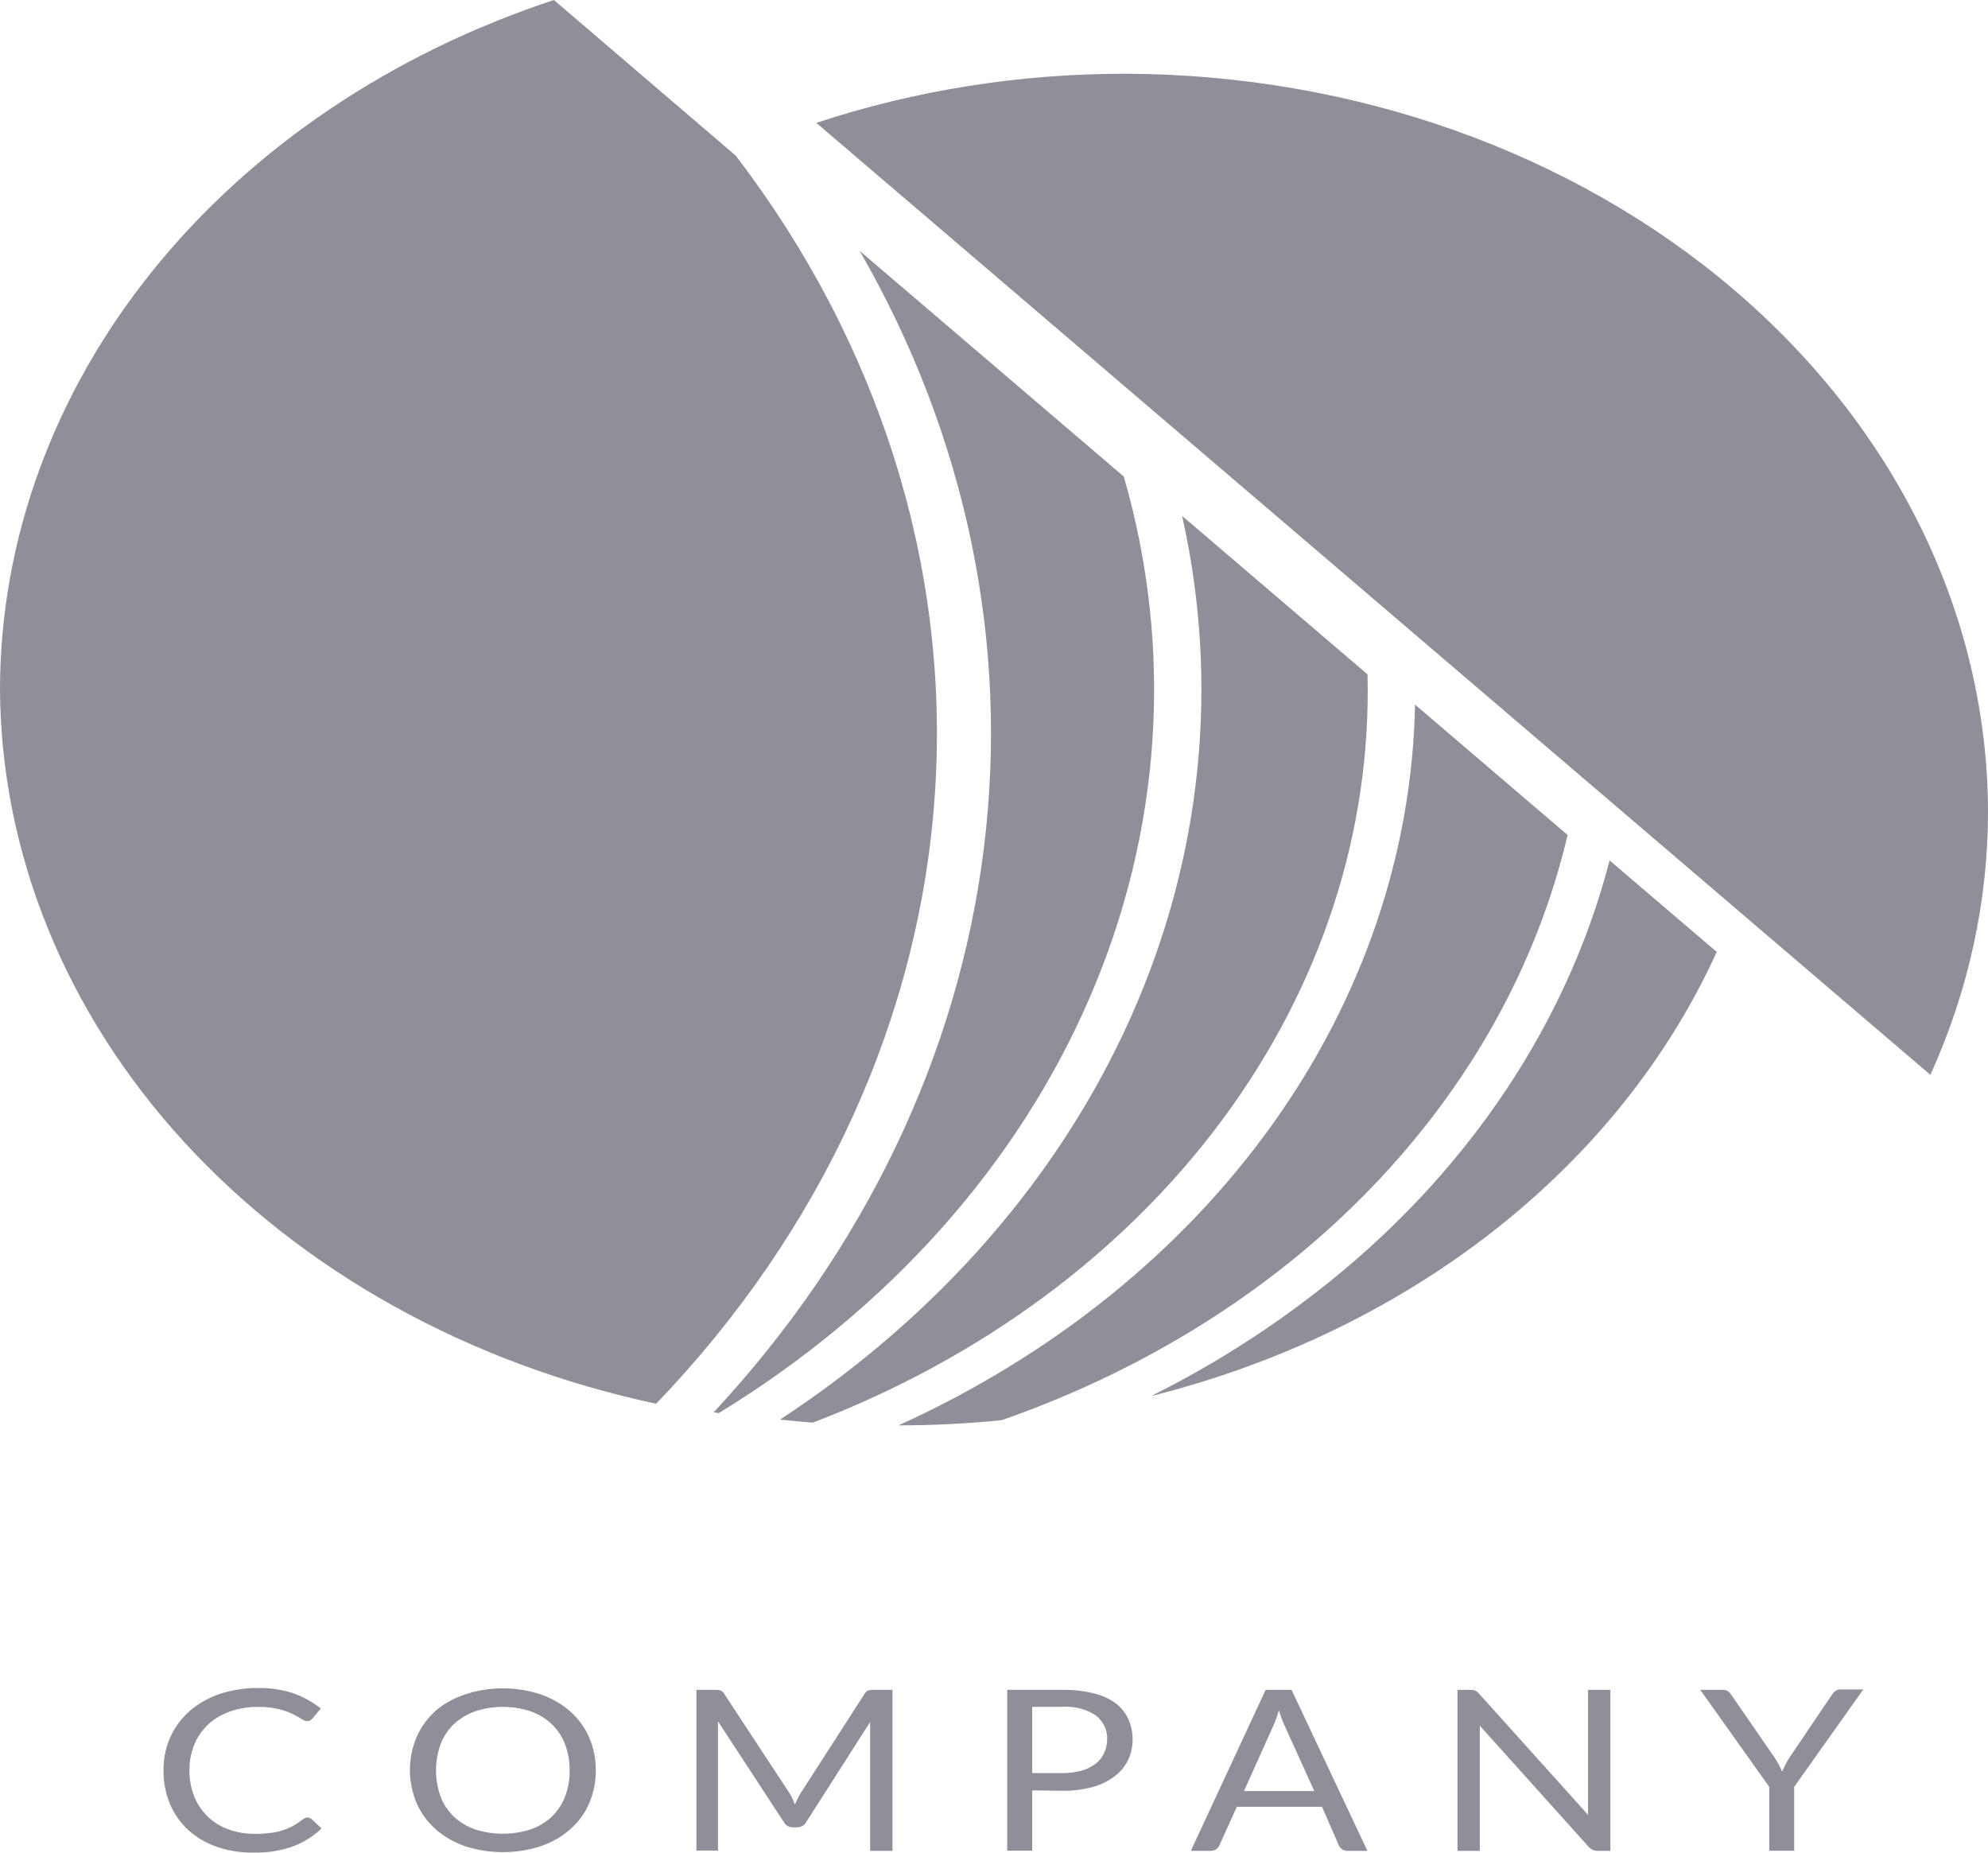
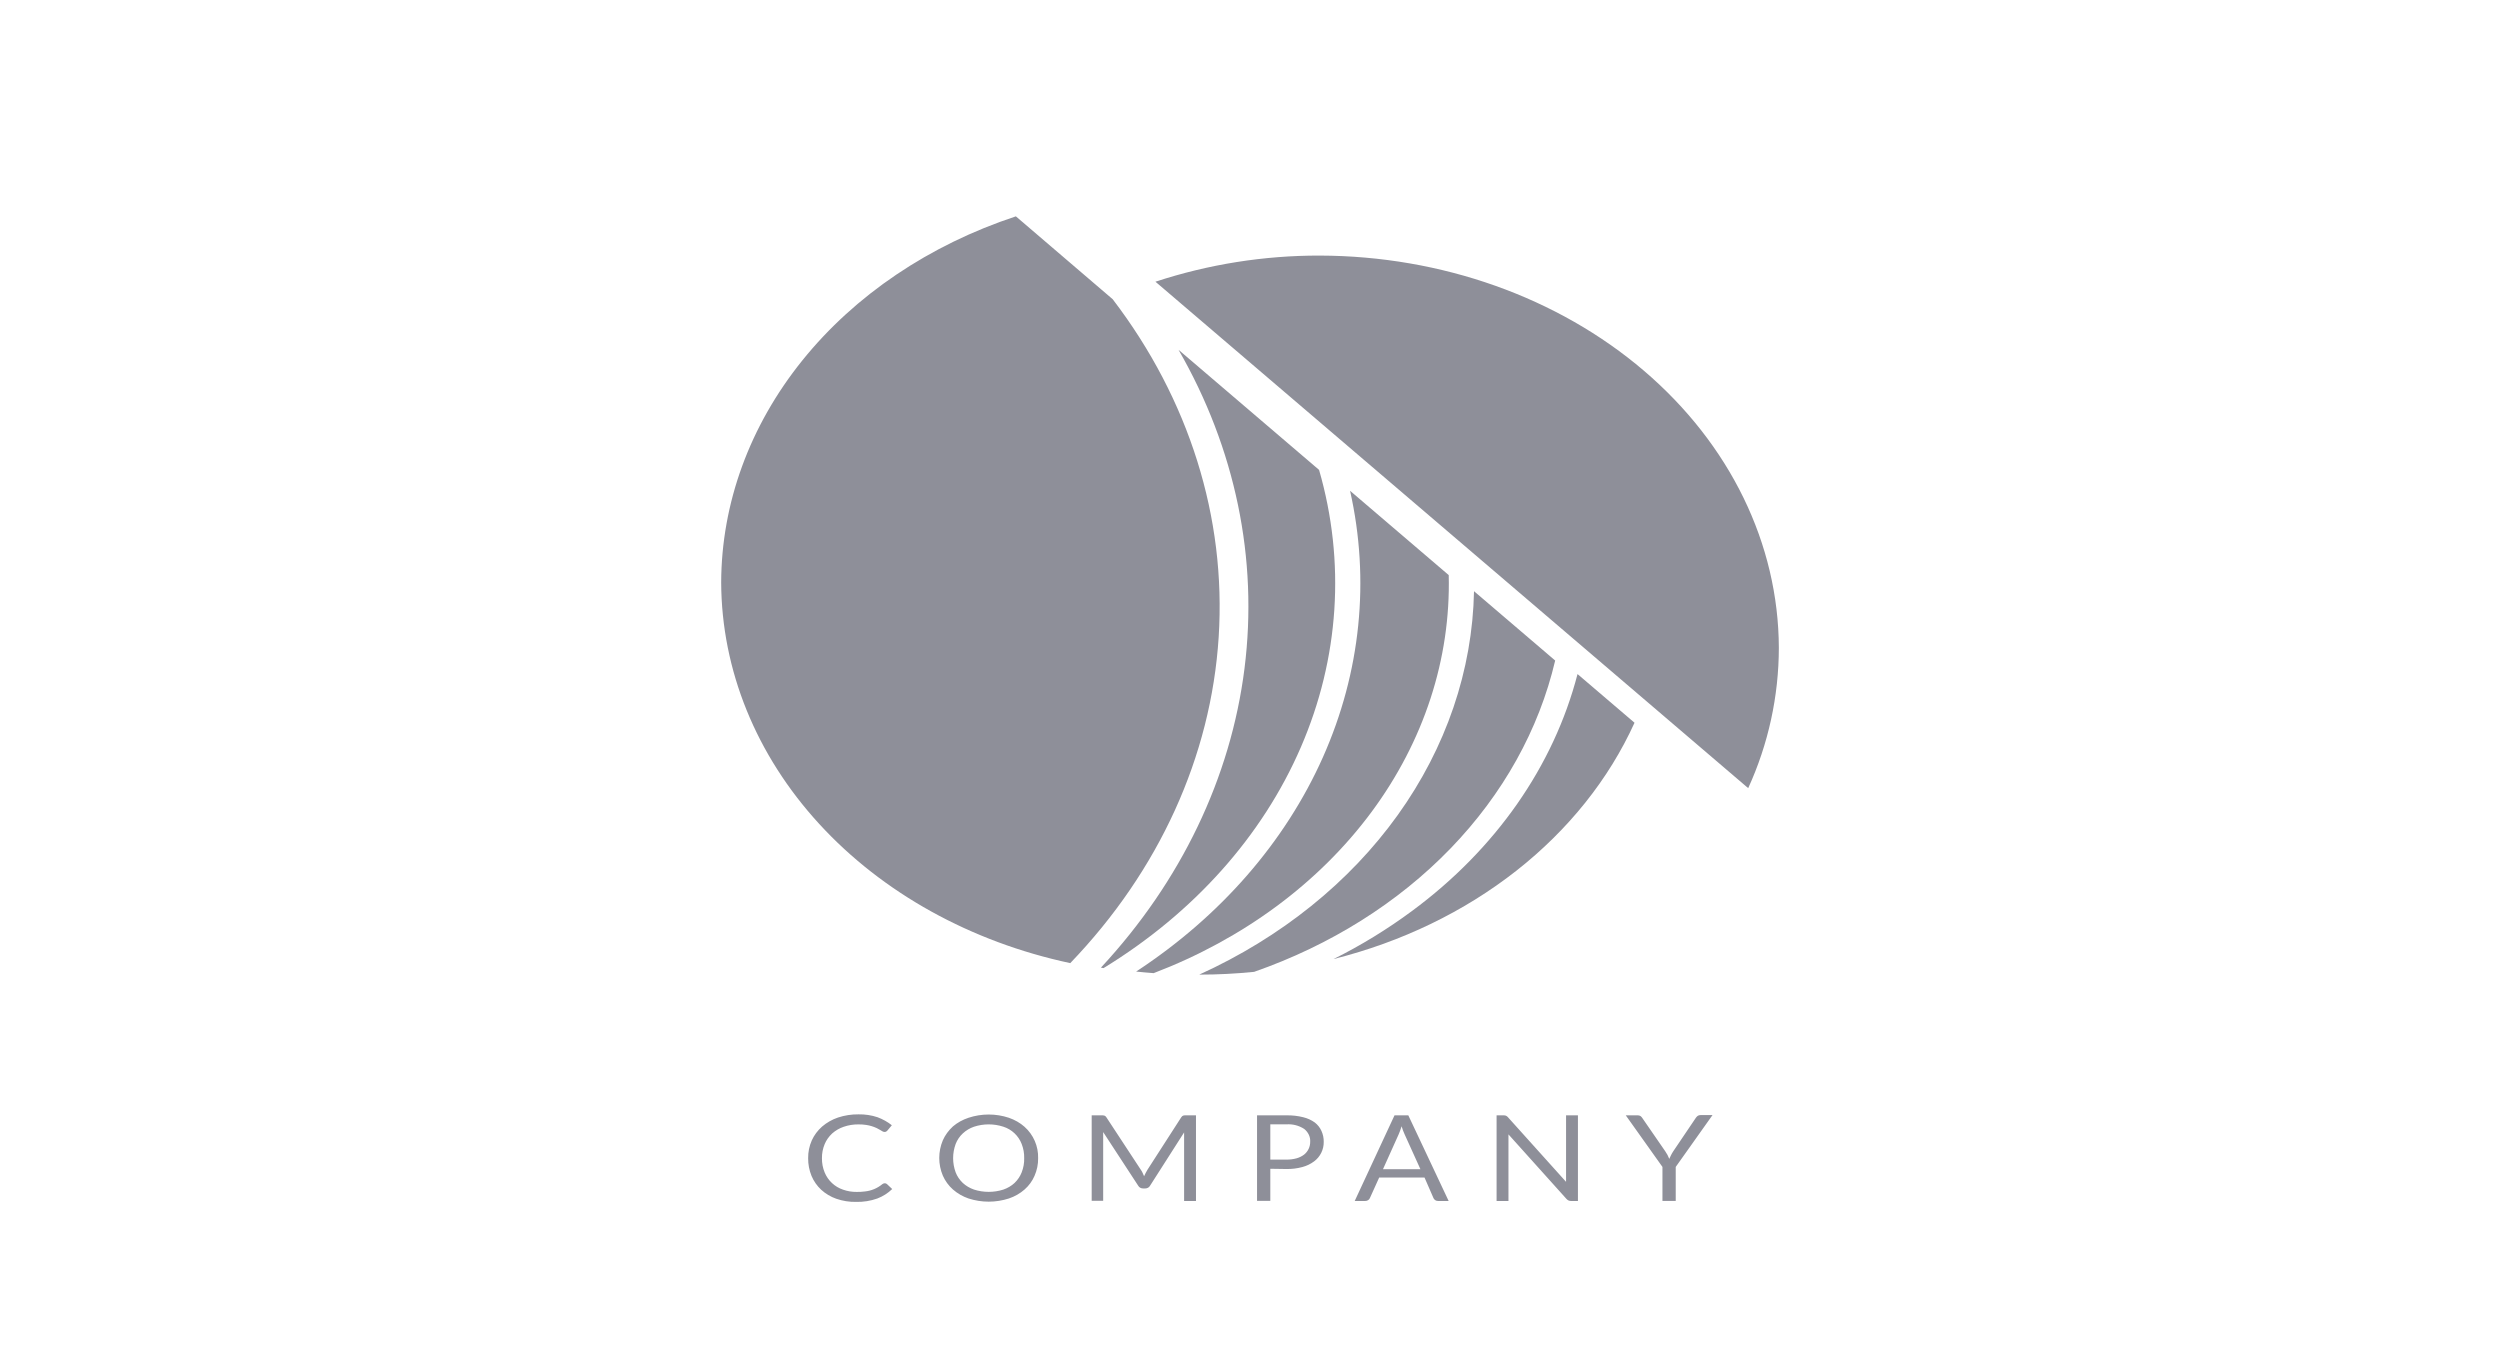
- <svg xmlns="http://www.w3.org/2000/svg" width="44" height="41" viewBox="0 0 44 41" fill="none">
-   <path d="M6.81 40.223C6.826 40.224 6.842 40.227 6.856 40.232C6.871 40.238 6.884 40.246 6.895 40.256L7.116 40.464C6.945 40.632 6.733 40.766 6.495 40.858C6.217 40.958 5.917 41.006 5.615 40.999C5.331 41.004 5.049 40.959 4.786 40.867C4.55 40.783 4.337 40.656 4.163 40.495C3.985 40.328 3.848 40.132 3.76 39.919C3.663 39.682 3.616 39.432 3.619 39.181C3.615 38.928 3.666 38.677 3.771 38.44C3.867 38.226 4.013 38.03 4.199 37.864C4.387 37.702 4.612 37.574 4.861 37.489C5.133 37.399 5.422 37.355 5.714 37.357C5.985 37.352 6.254 37.393 6.506 37.478C6.725 37.559 6.926 37.671 7.1 37.81L6.915 38.032C6.902 38.047 6.886 38.061 6.868 38.072C6.846 38.085 6.82 38.091 6.793 38.089C6.765 38.087 6.737 38.079 6.713 38.065L6.614 38.006L6.476 37.931C6.416 37.903 6.354 37.878 6.291 37.857C6.209 37.832 6.125 37.813 6.04 37.798C5.931 37.781 5.821 37.773 5.711 37.775C5.501 37.773 5.293 37.806 5.098 37.874C4.917 37.937 4.753 38.031 4.618 38.152C4.48 38.281 4.374 38.431 4.306 38.596C4.228 38.783 4.19 38.981 4.193 39.181C4.19 39.383 4.228 39.584 4.306 39.775C4.374 39.938 4.478 40.088 4.613 40.216C4.739 40.336 4.896 40.429 5.071 40.49C5.251 40.554 5.444 40.586 5.639 40.584C5.752 40.586 5.865 40.579 5.976 40.565C6.158 40.546 6.333 40.492 6.487 40.407C6.564 40.364 6.637 40.315 6.705 40.261C6.733 40.238 6.771 40.224 6.81 40.223V40.223Z" fill="#8E8F99" />
-   <path d="M13.186 39.18C13.19 39.431 13.139 39.679 13.037 39.914C12.947 40.127 12.805 40.321 12.621 40.483C12.437 40.646 12.215 40.773 11.969 40.857C11.428 41.033 10.831 41.033 10.291 40.857C10.046 40.772 9.825 40.644 9.642 40.482C9.458 40.317 9.315 40.121 9.222 39.907C9.023 39.432 9.023 38.912 9.222 38.437C9.316 38.223 9.459 38.027 9.642 37.859C9.827 37.702 10.048 37.58 10.291 37.499C10.83 37.319 11.429 37.319 11.969 37.499C12.214 37.584 12.436 37.711 12.62 37.874C12.802 38.038 12.944 38.231 13.037 38.442C13.139 38.678 13.19 38.928 13.186 39.18ZM12.607 39.18C12.611 38.98 12.575 38.781 12.502 38.591C12.44 38.428 12.339 38.278 12.206 38.15C12.077 38.028 11.917 37.933 11.74 37.871C11.347 37.742 10.912 37.742 10.52 37.871C10.342 37.933 10.183 38.028 10.053 38.15C9.918 38.277 9.817 38.427 9.755 38.591C9.615 38.975 9.615 39.386 9.755 39.77C9.817 39.933 9.919 40.083 10.053 40.211C10.183 40.331 10.342 40.426 10.52 40.487C10.913 40.613 11.346 40.613 11.74 40.487C11.917 40.426 12.077 40.331 12.206 40.211C12.339 40.083 12.439 39.932 12.502 39.77C12.576 39.58 12.611 39.38 12.607 39.18V39.18Z" fill="#8E8F99" />
-   <path d="M17.537 39.799L17.594 39.931C17.616 39.884 17.636 39.841 17.658 39.799C17.679 39.754 17.703 39.711 17.73 39.669L19.14 37.478C19.168 37.44 19.193 37.417 19.22 37.41C19.258 37.4 19.297 37.396 19.336 37.398H19.753V40.961H19.259V38.341C19.259 38.308 19.259 38.27 19.259 38.23C19.256 38.19 19.256 38.149 19.259 38.108L17.84 40.329C17.822 40.363 17.793 40.391 17.757 40.41C17.721 40.43 17.679 40.44 17.636 40.44H17.556C17.513 40.441 17.471 40.431 17.434 40.411C17.398 40.391 17.369 40.363 17.352 40.329L15.891 38.094C15.891 38.136 15.891 38.179 15.891 38.221C15.891 38.264 15.891 38.301 15.891 38.334V40.954H15.414V37.398H15.831C15.87 37.396 15.909 37.4 15.947 37.41C15.981 37.424 16.008 37.448 16.024 37.478L17.465 39.671C17.493 39.712 17.517 39.755 17.537 39.799V39.799Z" fill="#8E8F99" />
-   <path d="M22.845 39.622V40.956H22.293V37.398H23.524C23.756 37.394 23.988 37.42 24.211 37.476C24.39 37.519 24.555 37.594 24.697 37.697C24.82 37.794 24.914 37.913 24.973 38.046C25.038 38.191 25.07 38.346 25.067 38.502C25.069 38.658 25.034 38.812 24.965 38.957C24.898 39.093 24.796 39.215 24.666 39.313C24.525 39.42 24.358 39.5 24.178 39.549C23.963 39.607 23.738 39.635 23.513 39.631L22.845 39.622ZM22.845 39.24H23.513C23.658 39.241 23.802 39.223 23.941 39.185C24.055 39.153 24.16 39.1 24.25 39.032C24.333 38.967 24.397 38.886 24.437 38.796C24.483 38.701 24.505 38.599 24.504 38.497C24.51 38.398 24.491 38.299 24.448 38.207C24.405 38.115 24.34 38.032 24.255 37.964C24.044 37.823 23.779 37.755 23.513 37.773H22.845V39.24Z" fill="#8E8F99" />
-   <path d="M30.265 40.961H29.828C29.785 40.963 29.742 40.951 29.707 40.928C29.676 40.906 29.651 40.878 29.635 40.846L29.26 39.985H27.374L26.985 40.846C26.971 40.877 26.947 40.905 26.916 40.926C26.881 40.95 26.837 40.963 26.792 40.961H26.356L28.012 37.398H28.586L30.265 40.961ZM27.532 39.638H29.089L28.432 38.188C28.381 38.078 28.34 37.967 28.307 37.853L28.244 38.039C28.225 38.096 28.203 38.148 28.183 38.19L27.532 39.638Z" fill="#8E8F99" />
-   <path d="M32.65 37.414C32.682 37.429 32.711 37.451 32.732 37.478L35.148 40.164C35.148 40.122 35.148 40.079 35.148 40.039C35.148 39.999 35.148 39.959 35.148 39.921V37.398H35.642V40.961H35.366C35.327 40.962 35.288 40.955 35.252 40.94C35.218 40.923 35.188 40.901 35.164 40.874L32.752 38.19C32.754 38.231 32.754 38.272 32.752 38.313C32.752 38.353 32.752 38.388 32.752 38.421V40.961H32.258V37.398H32.55C32.584 37.397 32.618 37.402 32.65 37.414V37.414Z" fill="#8E8F99" />
-   <path d="M39.71 39.544V40.959H39.158V39.544L37.632 37.398H38.126C38.169 37.395 38.211 37.406 38.245 37.428C38.275 37.451 38.3 37.478 38.319 37.508L39.274 38.893C39.313 38.952 39.346 39.006 39.374 39.058C39.401 39.11 39.423 39.159 39.443 39.209L39.514 39.056C39.541 38.999 39.573 38.945 39.608 38.893L40.55 37.499C40.569 37.471 40.593 37.446 40.621 37.423C40.654 37.399 40.697 37.386 40.74 37.388H41.24L39.71 39.544Z" fill="#8E8F99" />
-   <path d="M17.263 31.417C17.503 31.443 17.746 31.464 17.992 31.483C21.716 30.059 24.867 27.73 27.051 24.784C29.234 21.839 30.353 18.41 30.267 14.924L26.163 11.417C26.997 15.128 26.607 18.964 25.035 22.496C23.463 26.028 20.772 29.117 17.263 31.417V31.417Z" fill="#8E8F99" />
-   <path d="M15.797 31.254L15.908 31.273C19.658 28.981 22.517 25.781 24.115 22.086C25.713 18.391 25.978 14.372 24.873 10.547L19.027 5.552C21.392 9.658 22.344 14.253 21.772 18.803C21.2 23.353 19.128 27.671 15.797 31.254V31.254Z" fill="#8E8F99" />
-   <path d="M35.625 19.042C34.632 22.872 32.219 26.326 28.746 28.891C27.732 29.644 26.638 30.316 25.478 30.896C28.306 30.186 30.906 28.93 33.076 27.226C35.246 25.521 36.93 23.414 37.996 21.066L35.625 19.042Z" fill="#8E8F99" />
-   <path d="M34.695 18.478L31.319 15.594C31.254 18.883 30.16 22.096 28.15 24.901C26.14 27.706 23.287 30 19.888 31.544H19.905C20.662 31.544 21.419 31.505 22.171 31.429C25.348 30.321 28.154 28.559 30.339 26.299C32.524 24.039 34.021 21.352 34.695 18.478V18.478Z" fill="#8E8F99" />
-   <path d="M16.286 3.446L12.259 0C8.658 1.189 5.562 3.278 3.375 5.996C1.187 8.713 0.011 11.931 0 15.229H0C0.013 18.872 1.449 22.409 4.079 25.277C6.71 28.145 10.384 30.182 14.522 31.066C18.216 27.221 20.379 22.469 20.696 17.502C21.013 12.535 19.468 7.611 16.286 3.446V3.446Z" fill="#8E8F99" />
-   <path d="M44 17.948C43.985 13.624 41.969 9.482 38.391 6.425C34.813 3.368 29.964 1.645 24.904 1.632V1.632C22.566 1.63 20.247 1.999 18.067 2.719L42.725 23.787C43.569 21.925 44.002 19.945 44 17.948V17.948Z" fill="#8E8F99" />
+ <svg xmlns="http://www.w3.org/2000/svg" width="104" height="56" fill="none">
+   <path fill="#8E8F99" d="M36.81 49.223c.016 0 .032.004.046.01a.123.123 0 0 1 .04.023l.22.208a1.819 1.819 0 0 1-.62.394c-.28.1-.58.148-.881.141a2.38 2.38 0 0 1-.829-.132 1.822 1.822 0 0 1-.623-.372 1.667 1.667 0 0 1-.403-.576 1.89 1.89 0 0 1-.141-.738 1.763 1.763 0 0 1 .152-.741c.096-.214.242-.41.428-.575a2.01 2.01 0 0 1 .662-.376 2.64 2.64 0 0 1 .853-.132c.27-.005.54.036.792.12.219.082.42.194.594.333l-.185.222a.179.179 0 0 1-.047.04.128.128 0 0 1-.075.017.183.183 0 0 1-.08-.024l-.1-.059-.137-.075a1.604 1.604 0 0 0-.436-.133 1.97 1.97 0 0 0-.329-.023 1.813 1.813 0 0 0-.613.099 1.41 1.41 0 0 0-.48.278c-.138.129-.244.28-.312.444a1.47 1.47 0 0 0-.113.585 1.5 1.5 0 0 0 .113.594 1.262 1.262 0 0 0 .765.715c.18.064.373.096.568.094.113.002.226-.005.337-.019a1.348 1.348 0 0 0 .729-.304.175.175 0 0 1 .105-.038ZM43.186 48.18c.004.25-.047.5-.149.734a1.59 1.59 0 0 1-.416.57c-.184.162-.406.29-.652.373a2.732 2.732 0 0 1-1.678 0 1.944 1.944 0 0 1-.65-.375 1.67 1.67 0 0 1-.419-.575 1.885 1.885 0 0 1 0-1.47c.094-.214.237-.41.42-.578.185-.157.406-.28.649-.36.54-.18 1.138-.18 1.678 0 .245.085.467.212.651.375a1.689 1.689 0 0 1 .566 1.306Zm-.58 0c.005-.2-.03-.4-.104-.59a1.213 1.213 0 0 0-.762-.719 1.971 1.971 0 0 0-1.22 0 1.314 1.314 0 0 0-.467.279 1.184 1.184 0 0 0-.298.44c-.14.385-.14.796 0 1.18.062.163.164.313.298.441.13.12.29.215.467.276.393.126.826.126 1.22 0 .177-.061.337-.156.466-.276.133-.128.233-.279.296-.441.074-.19.11-.39.104-.59ZM47.536 48.799l.058.132c.023-.047.042-.09.064-.132.021-.045.045-.088.072-.13l1.41-2.19c.028-.039.053-.062.08-.07a.388.388 0 0 1 .116-.011h.417v3.563h-.494v-2.73a.929.929 0 0 1 0-.123l-1.419 2.221a.203.203 0 0 1-.083.081.252.252 0 0 1-.121.03h-.08a.25.25 0 0 1-.122-.03.2.2 0 0 1-.082-.08l-1.46-2.236V49.954h-.478v-3.556h.417a.389.389 0 0 1 .115.012.155.155 0 0 1 .078.068l1.44 2.193c.029.04.053.084.072.128ZM52.845 48.622v1.334h-.552v-3.558h1.23c.233-.004.465.022.688.078.179.043.344.118.486.221a.92.92 0 0 1 .276.35c.065.145.097.299.094.455a.99.99 0 0 1-.4.811 1.42 1.42 0 0 1-.49.236c-.214.058-.439.086-.664.082l-.668-.01Zm0-.382h.668c.145.001.29-.017.428-.055a.94.94 0 0 0 .309-.153.673.673 0 0 0 .254-.535.592.592 0 0 0-.056-.29.687.687 0 0 0-.193-.243 1.202 1.202 0 0 0-.742-.191h-.668v1.467ZM60.264 49.961h-.436a.21.21 0 0 1-.121-.033.224.224 0 0 1-.072-.082l-.375-.861h-1.886l-.389.86a.196.196 0 0 1-.069.08.21.21 0 0 1-.124.036h-.436l1.656-3.563h.574l1.678 3.563Zm-2.732-1.323h1.557l-.657-1.45a2.332 2.332 0 0 1-.125-.335l-.063.186c-.02.057-.041.108-.06.15l-.652 1.45ZM62.65 46.414a.234.234 0 0 1 .082.064l2.416 2.686v-2.766h.494v3.563h-.276a.273.273 0 0 1-.114-.02.3.3 0 0 1-.088-.067l-2.412-2.684a.964.964 0 0 1 0 .123v2.648h-.494v-3.563h.292c.034-.001.068.004.1.016ZM69.71 48.544v1.415h-.552v-1.415l-1.526-2.146h.494a.201.201 0 0 1 .119.03c.03.023.055.05.074.08l.955 1.385a1.394 1.394 0 0 1 .168.316l.072-.153c.027-.056.059-.11.094-.163l.941-1.394a.376.376 0 0 1 .072-.076.187.187 0 0 1 .119-.035h.5l-1.53 2.156ZM47.263 40.417c.24.026.483.047.729.066 3.725-1.423 6.875-3.753 9.059-6.699 2.183-2.945 3.302-6.374 3.216-9.86l-4.104-3.507c.834 3.711.444 7.547-1.128 11.08-1.572 3.531-4.263 6.62-7.772 8.92Z" />
+   <path fill="#8E8F99" d="m45.797 40.254.11.019c3.75-2.292 6.61-5.492 8.208-9.187 1.599-3.695 1.863-7.714.758-11.539l-5.846-4.995c2.365 4.106 3.317 8.701 2.745 13.25-.572 4.55-2.644 8.868-5.974 12.452ZM65.625 28.042c-.993 3.83-3.406 7.284-6.879 9.85a21.958 21.958 0 0 1-3.268 2.004c2.828-.71 5.428-1.966 7.598-3.67 2.17-1.705 3.854-3.812 4.92-6.16l-2.37-2.024Z" />
+   <path fill="#8E8F99" d="m64.695 27.478-3.376-2.884c-.065 3.288-1.159 6.502-3.169 9.307-2.01 2.805-4.863 5.099-8.262 6.643h.017c.757 0 1.514-.039 2.266-.115 3.176-1.108 5.983-2.87 8.168-5.13 2.185-2.26 3.682-4.947 4.356-7.82ZM46.286 12.446 42.26 9c-3.6 1.189-6.697 3.278-8.884 5.995-2.188 2.718-3.364 5.936-3.375 9.234.014 3.643 1.449 7.18 4.08 10.048 2.63 2.868 6.305 4.905 10.442 5.789 3.694-3.846 5.857-8.597 6.174-13.564.317-4.967-1.228-9.89-4.41-14.056ZM74 26.948c-.015-4.323-2.031-8.466-5.61-11.523-3.577-3.057-8.426-4.78-13.486-4.793a21.774 21.774 0 0 0-6.838 1.087l24.659 21.068A14.086 14.086 0 0 0 74 26.947Z" />
</svg>
